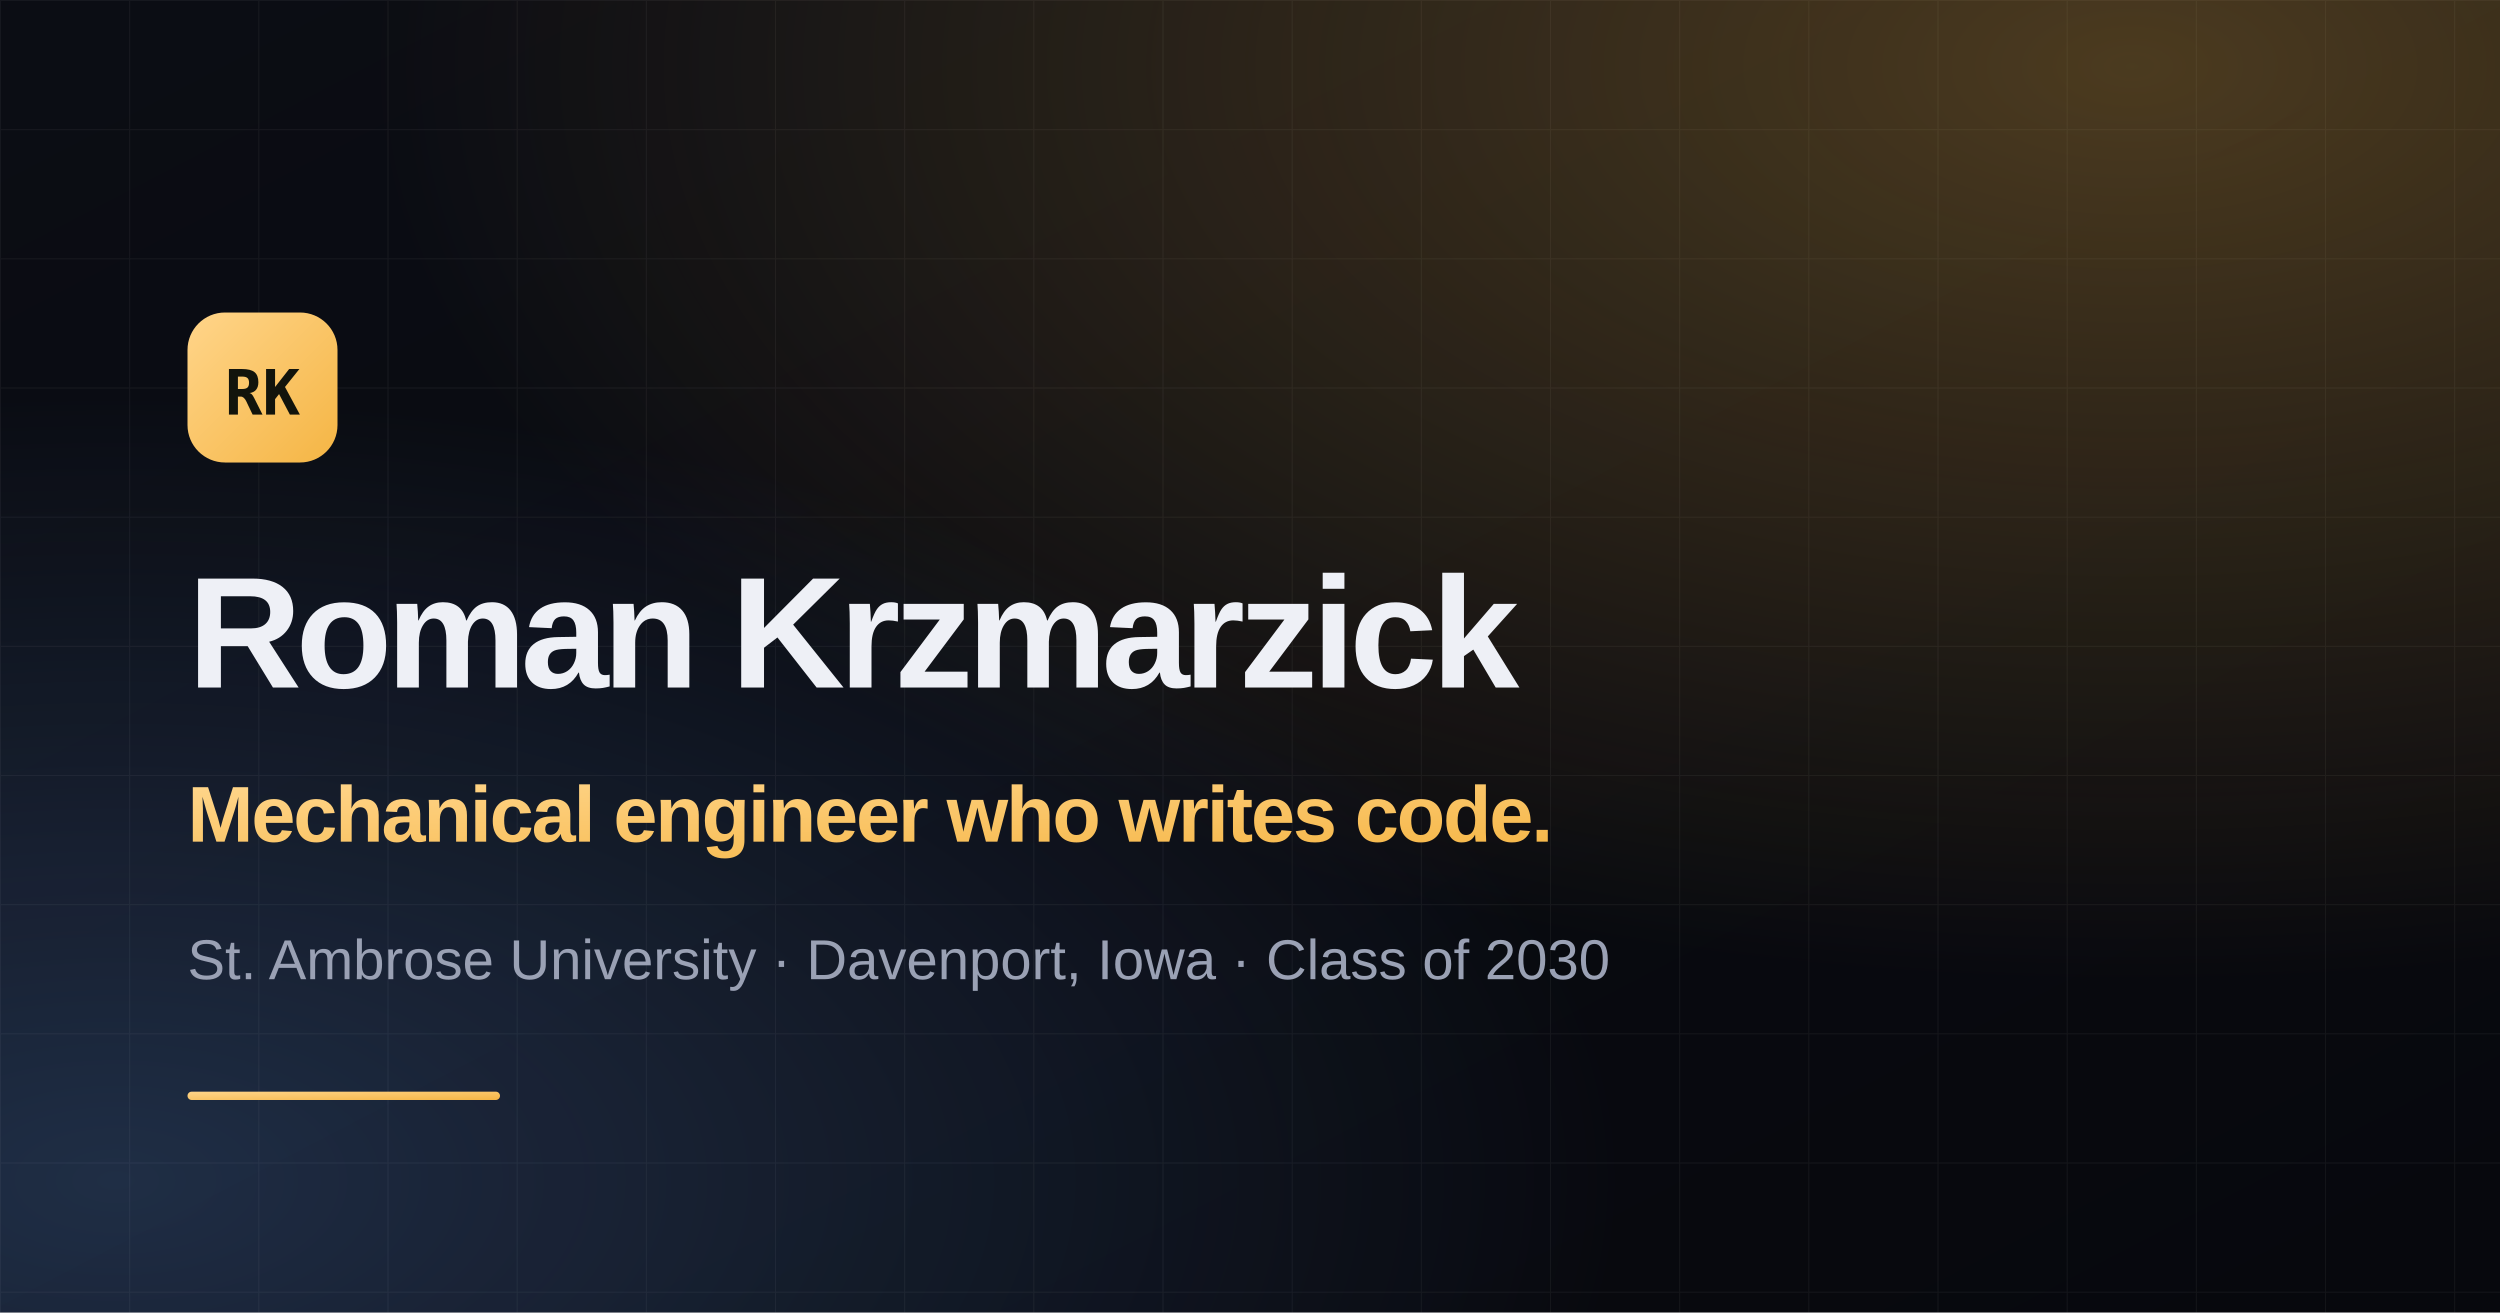
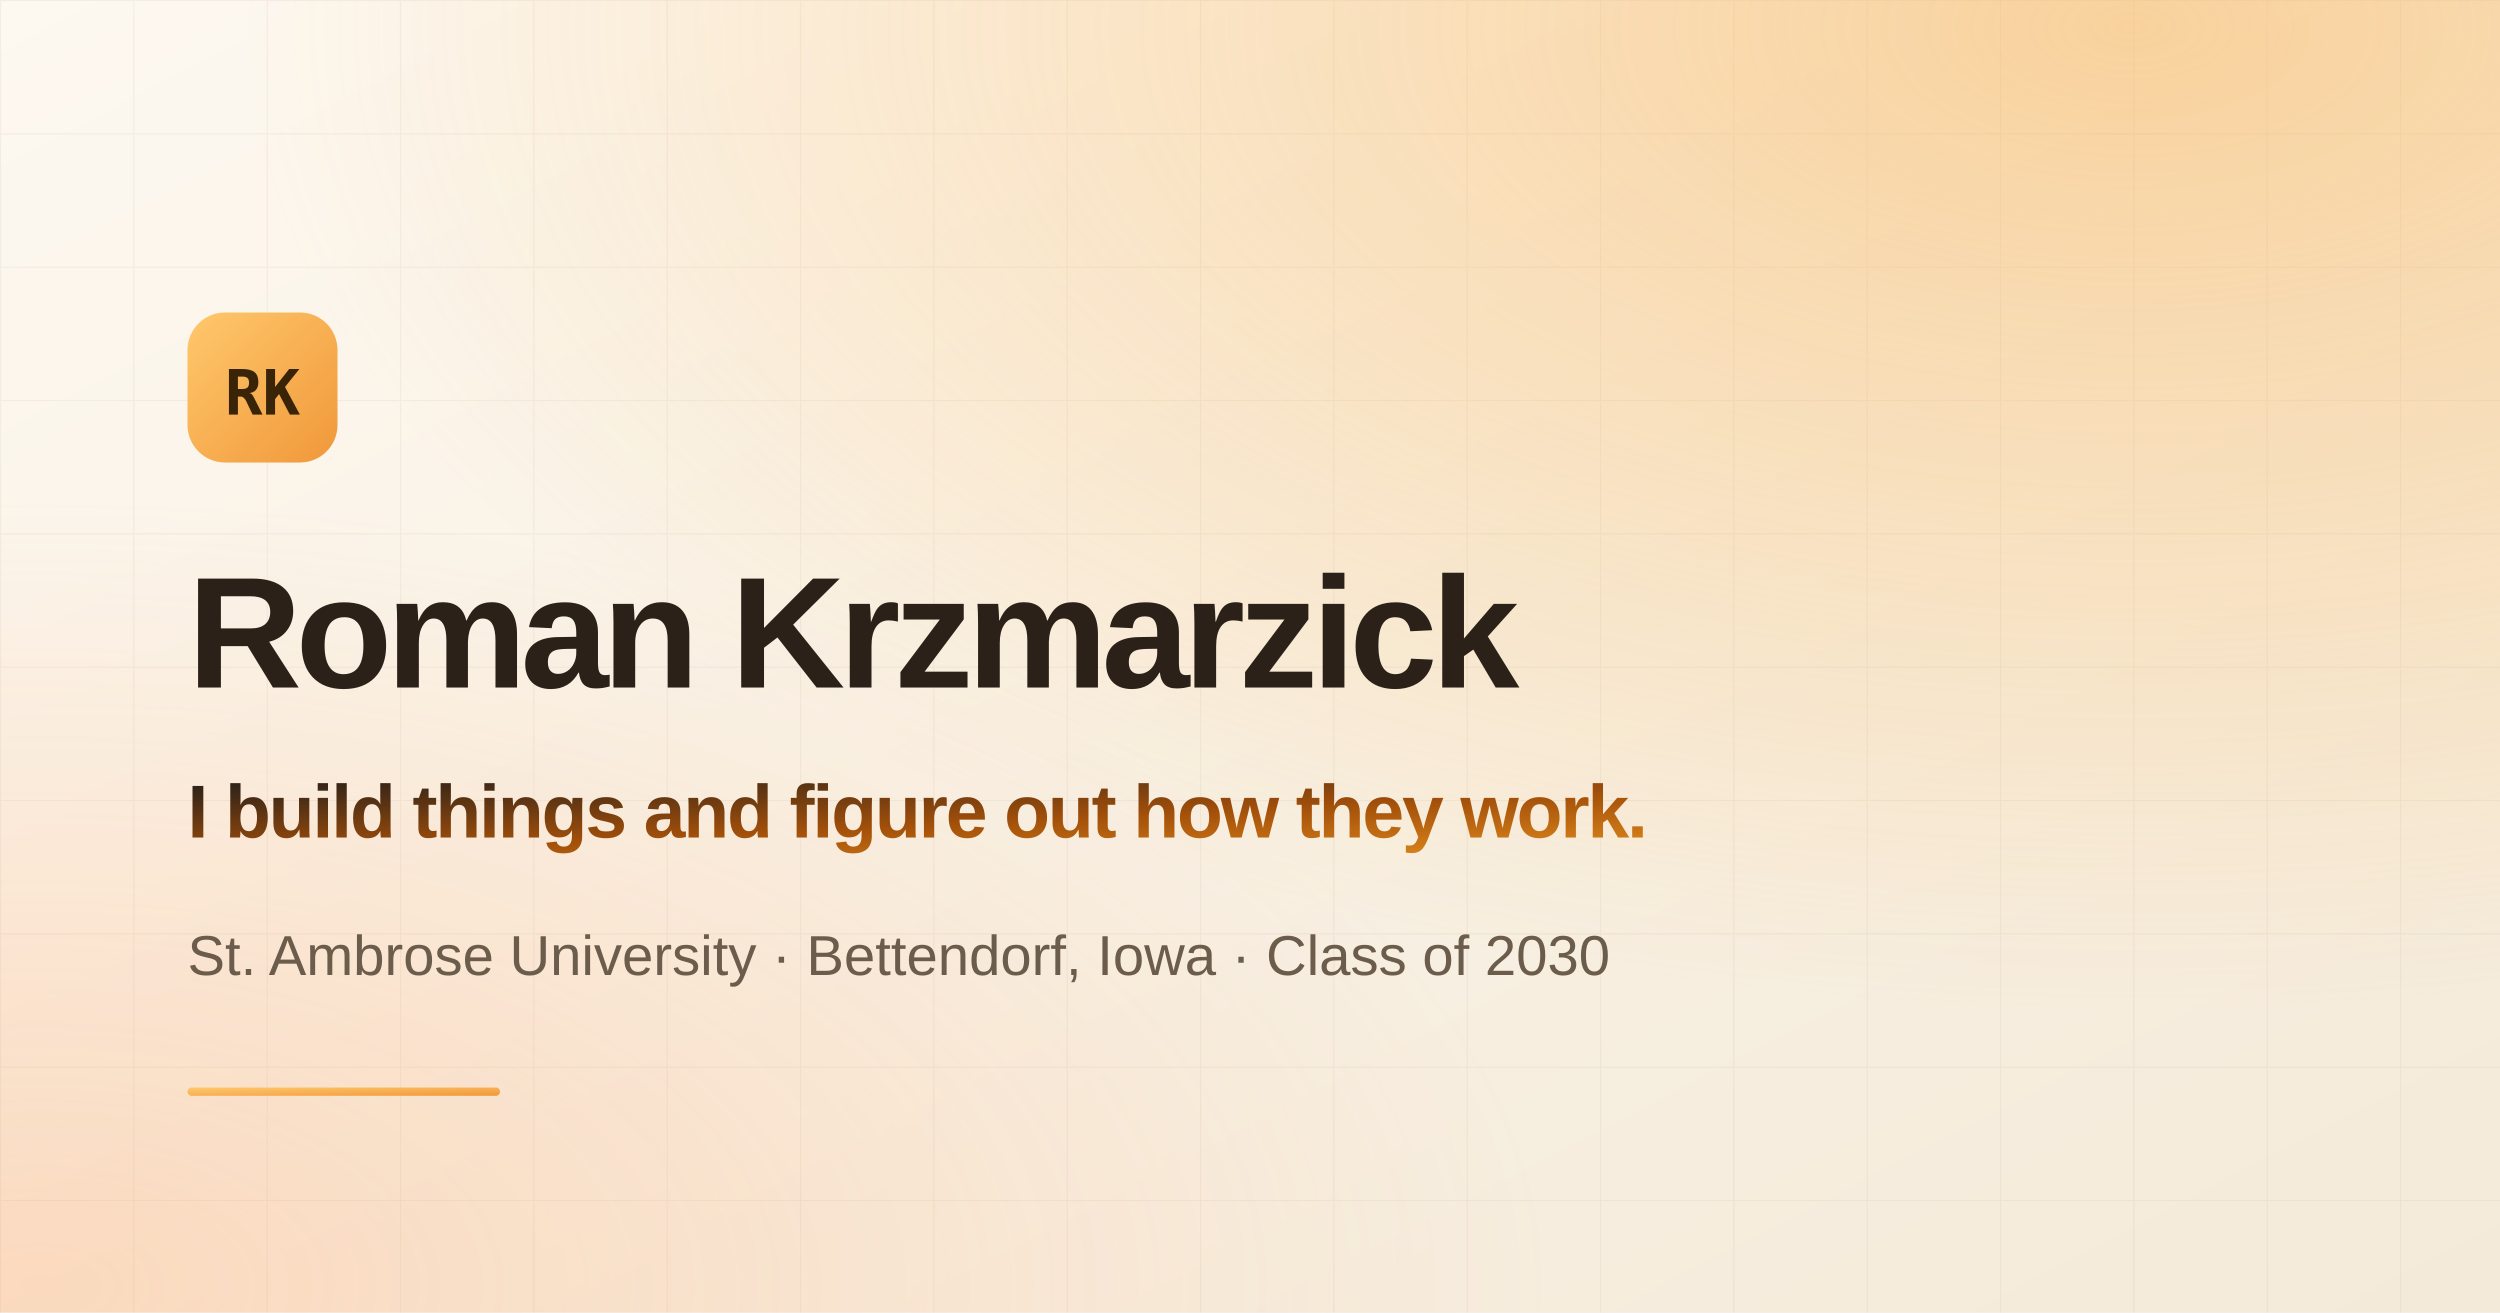
- <svg xmlns="http://www.w3.org/2000/svg" width="1200" height="630" viewBox="0 0 1200 630" role="img" aria-label="Roman Krzmarzick — Mechanical Engineering Student">
+ <svg xmlns="http://www.w3.org/2000/svg" width="1200" height="630" viewBox="0 0 1200 630" role="img" aria-label="Roman Krzmarzick — Engineering Student">
  <defs>
    <linearGradient id="bg" x1="0" y1="0" x2="1" y2="1">
-       <stop offset="0%" stop-color="#0b0d14" />
-       <stop offset="100%" stop-color="#07080d" />
+       <stop offset="0%" stop-color="#fdf8f0" />
+       <stop offset="100%" stop-color="#f4ead9" />
    </linearGradient>
    <linearGradient id="gold" x1="0" y1="0" x2="1" y2="1">
-       <stop offset="0%" stop-color="#ffd58a" />
-       <stop offset="100%" stop-color="#f5b544" />
+       <stop offset="0%" stop-color="#ffc86c" />
+       <stop offset="100%" stop-color="#f0983a" />
    </linearGradient>
-     <radialGradient id="glow" cx="0.85" cy="0.05" r="0.7">
-       <stop offset="0%" stop-color="#f5b544" stop-opacity="0.28" />
-       <stop offset="100%" stop-color="#f5b544" stop-opacity="0" />
+     <linearGradient id="ink" x1="0" y1="0" x2="1" y2="1">
+       <stop offset="0%" stop-color="#2b2119" />
+       <stop offset="55%" stop-color="#a24f0a" />
+       <stop offset="100%" stop-color="#e08a1c" />
+     </linearGradient>
+     <radialGradient id="glow" cx="0.85" cy="0.02" r="0.75">
+       <stop offset="0%" stop-color="#f8b254" stop-opacity="0.5" />
+       <stop offset="100%" stop-color="#f8b254" stop-opacity="0" />
    </radialGradient>
-     <radialGradient id="glow2" cx="0.05" cy="0.9" r="0.6">
-       <stop offset="0%" stop-color="#6ea8ff" stop-opacity="0.22" />
-       <stop offset="100%" stop-color="#6ea8ff" stop-opacity="0" />
+     <radialGradient id="glow2" cx="0.02" cy="0.98" r="0.6">
+       <stop offset="0%" stop-color="#ff9c5c" stop-opacity="0.28" />
+       <stop offset="100%" stop-color="#ff9c5c" stop-opacity="0" />
    </radialGradient>
-     <pattern id="grid" width="62" height="62" patternUnits="userSpaceOnUse">
-       <path d="M62 0H0V62" fill="none" stroke="#ffffff" stroke-opacity="0.05" stroke-width="1" />
+     <pattern id="grid" width="64" height="64" patternUnits="userSpaceOnUse">
+       <path d="M64 0H0V64" fill="none" stroke="#7a5222" stroke-opacity="0.06" stroke-width="1" />
    </pattern>
  </defs>
  <rect width="1200" height="630" fill="url(#bg)" />
  <rect width="1200" height="630" fill="url(#grid)" />
  <rect width="1200" height="630" fill="url(#glow)" />
  <rect width="1200" height="630" fill="url(#glow2)" />
  <g transform="translate(90, 150)">
    <rect width="72" height="72" rx="18" fill="url(#gold)" />
-     <text x="36" y="49" text-anchor="middle" font-family="ui-monospace, SFMono-Regular, Menlo, Consolas, monospace" font-size="30" font-weight="700" fill="#12140c">RK</text>
+     <text x="36" y="49" text-anchor="middle" font-family="ui-monospace, SFMono-Regular, Menlo, Consolas, monospace" font-size="30" font-weight="700" fill="#3a2408">RK</text>
  </g>
-   <text x="90" y="330" font-family="Segoe UI, Helvetica Neue, Arial, sans-serif" font-size="76" font-weight="700" fill="#eef0f6" letter-spacing="-3">Roman Krzmarzick</text>
-   <text x="90" y="404" font-family="Segoe UI, Helvetica Neue, Arial, sans-serif" font-size="38" font-weight="600" fill="url(#gold)" letter-spacing="-1">Mechanical engineer who writes code.</text>
-   <text x="90" y="470" font-family="Segoe UI, Helvetica Neue, Arial, sans-serif" font-size="27" fill="#9aa1b4">St. Ambrose University · Davenport, Iowa · Class of 2030</text>
-   <rect x="90" y="524" width="150" height="4" rx="2" fill="url(#gold)" />
+   <text x="90" y="330" font-family="Segoe UI, Helvetica Neue, Arial, sans-serif" font-size="76" font-weight="700" fill="#2b2119" letter-spacing="-3">Roman Krzmarzick</text>
+   <text x="90" y="402" font-family="Segoe UI, Helvetica Neue, Arial, sans-serif" font-size="36" font-weight="600" fill="url(#ink)" letter-spacing="-1">I build things and figure out how they work.</text>
+   <text x="90" y="468" font-family="Segoe UI, Helvetica Neue, Arial, sans-serif" font-size="27" fill="#6b5c4b">St. Ambrose University · Bettendorf, Iowa · Class of 2030</text>
+   <rect x="90" y="522" width="150" height="4" rx="2" fill="url(#gold)" />
</svg>
